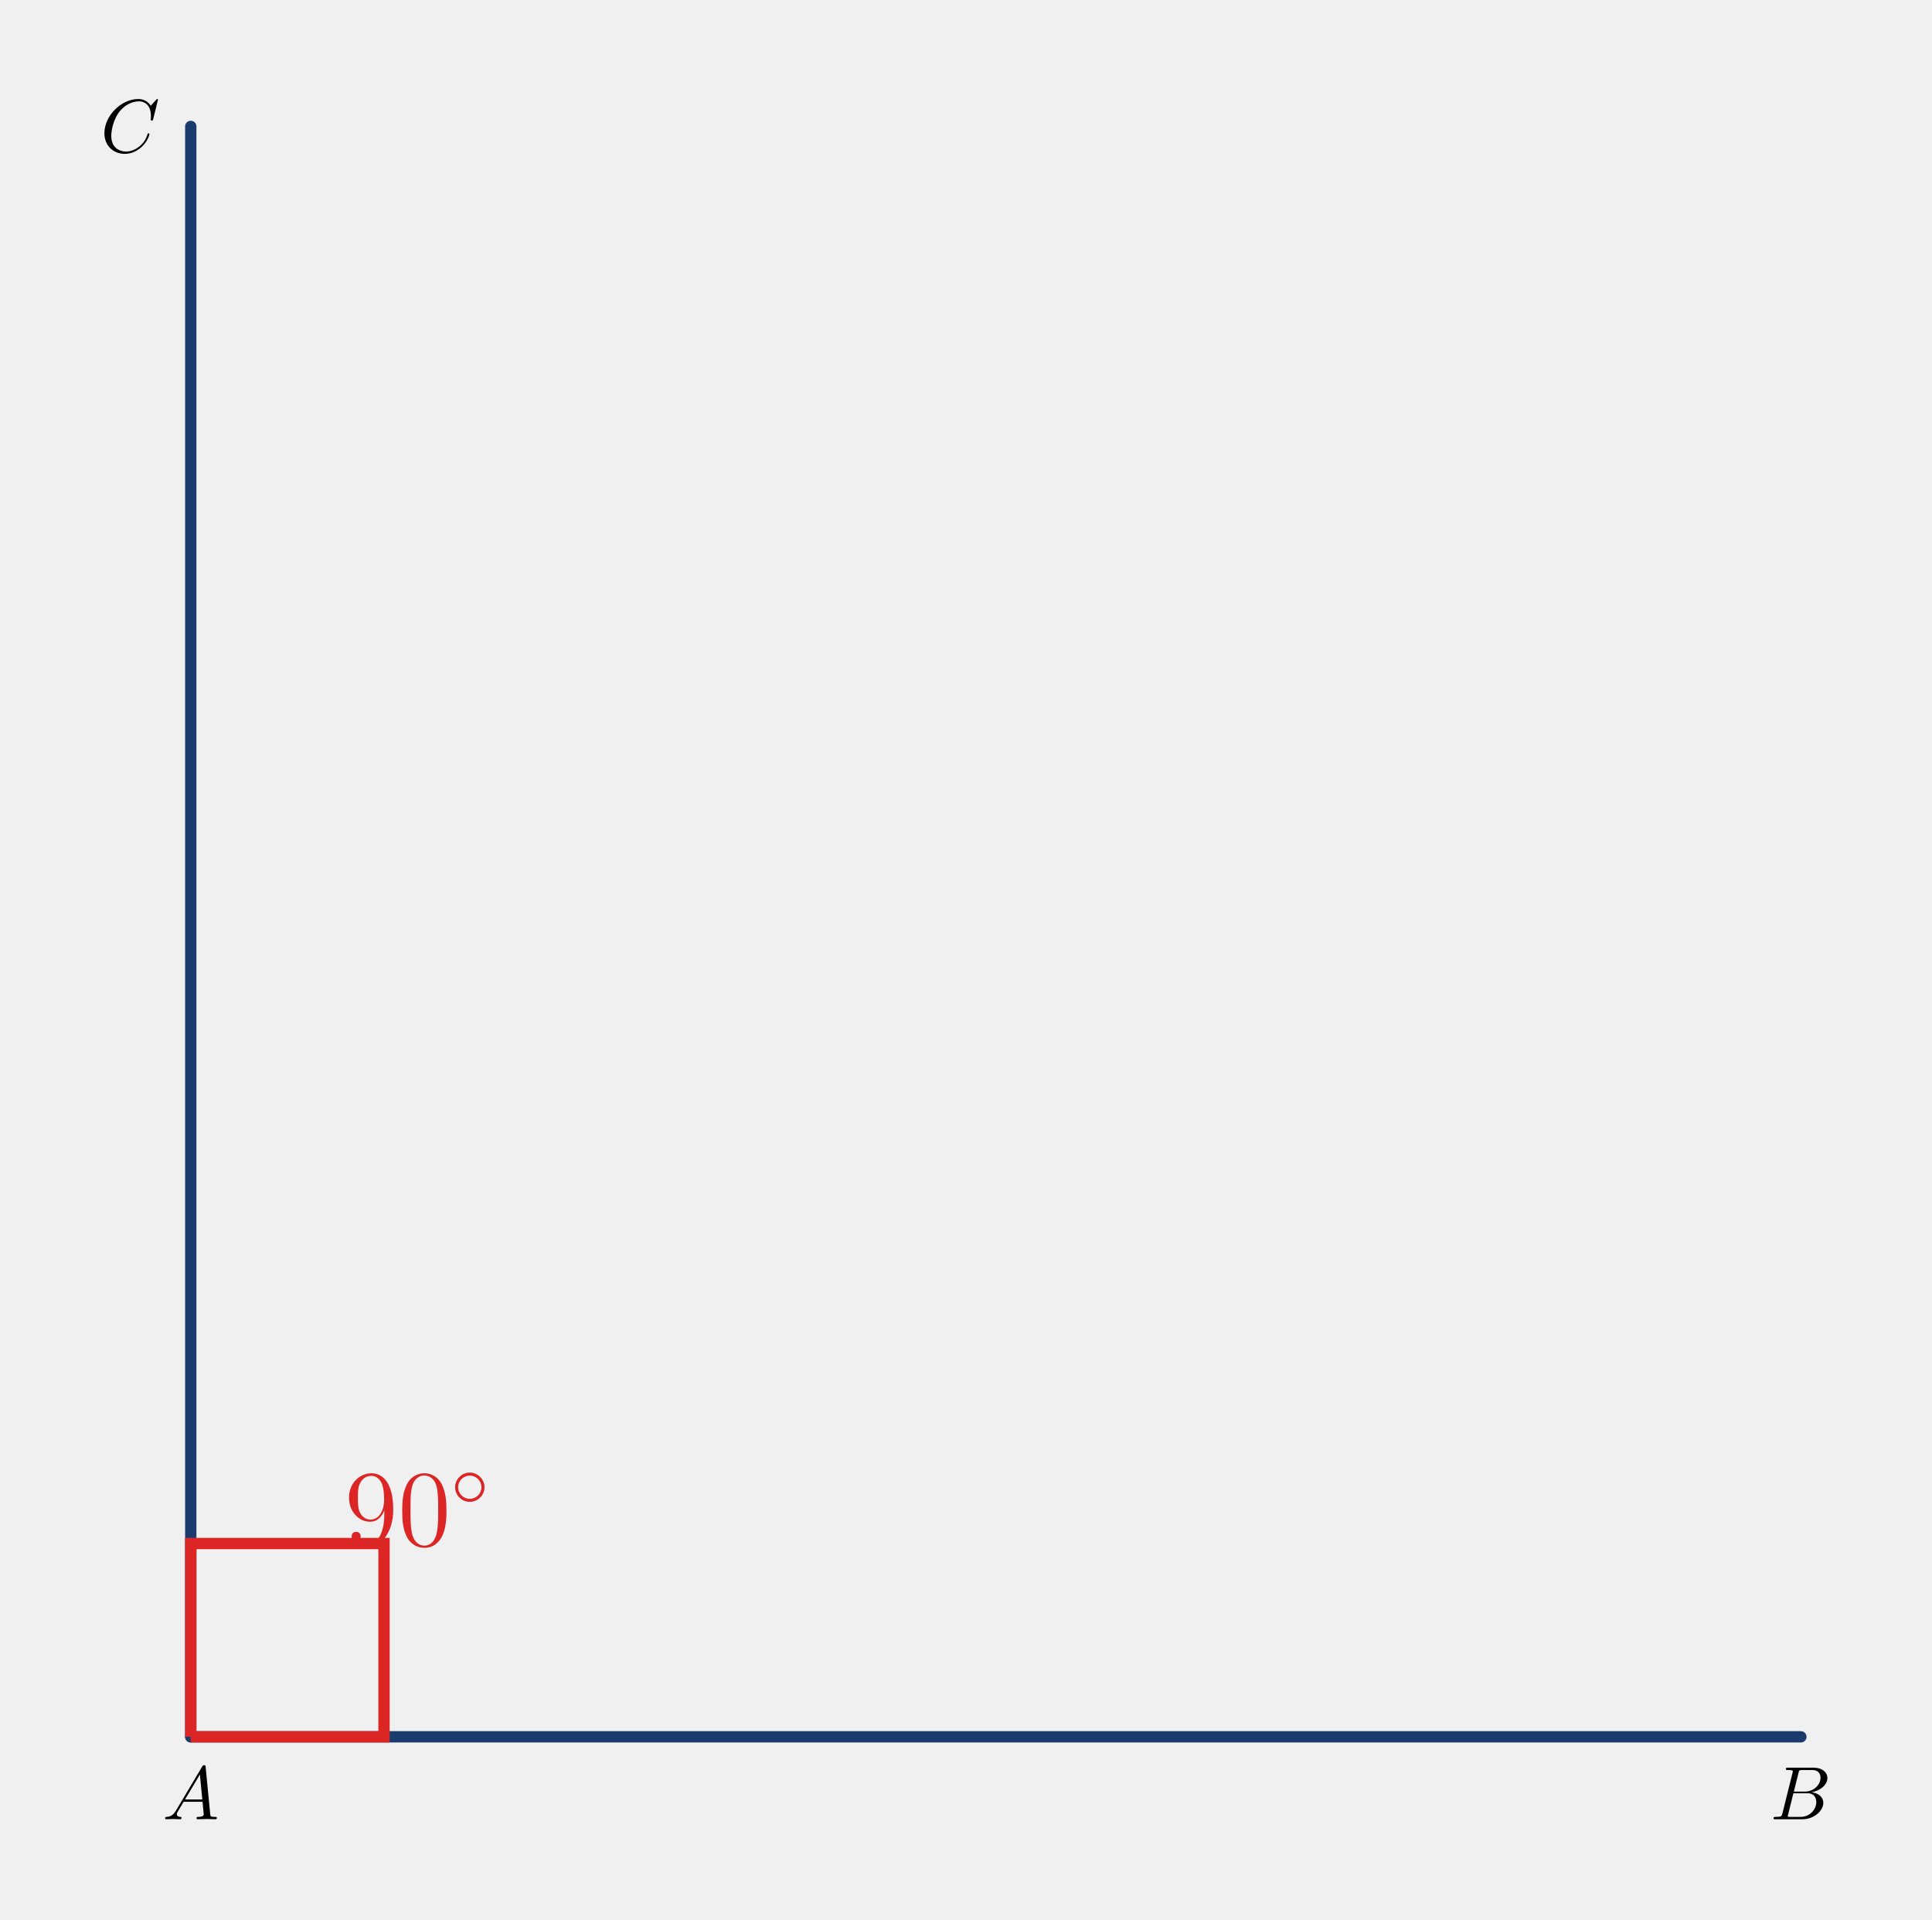
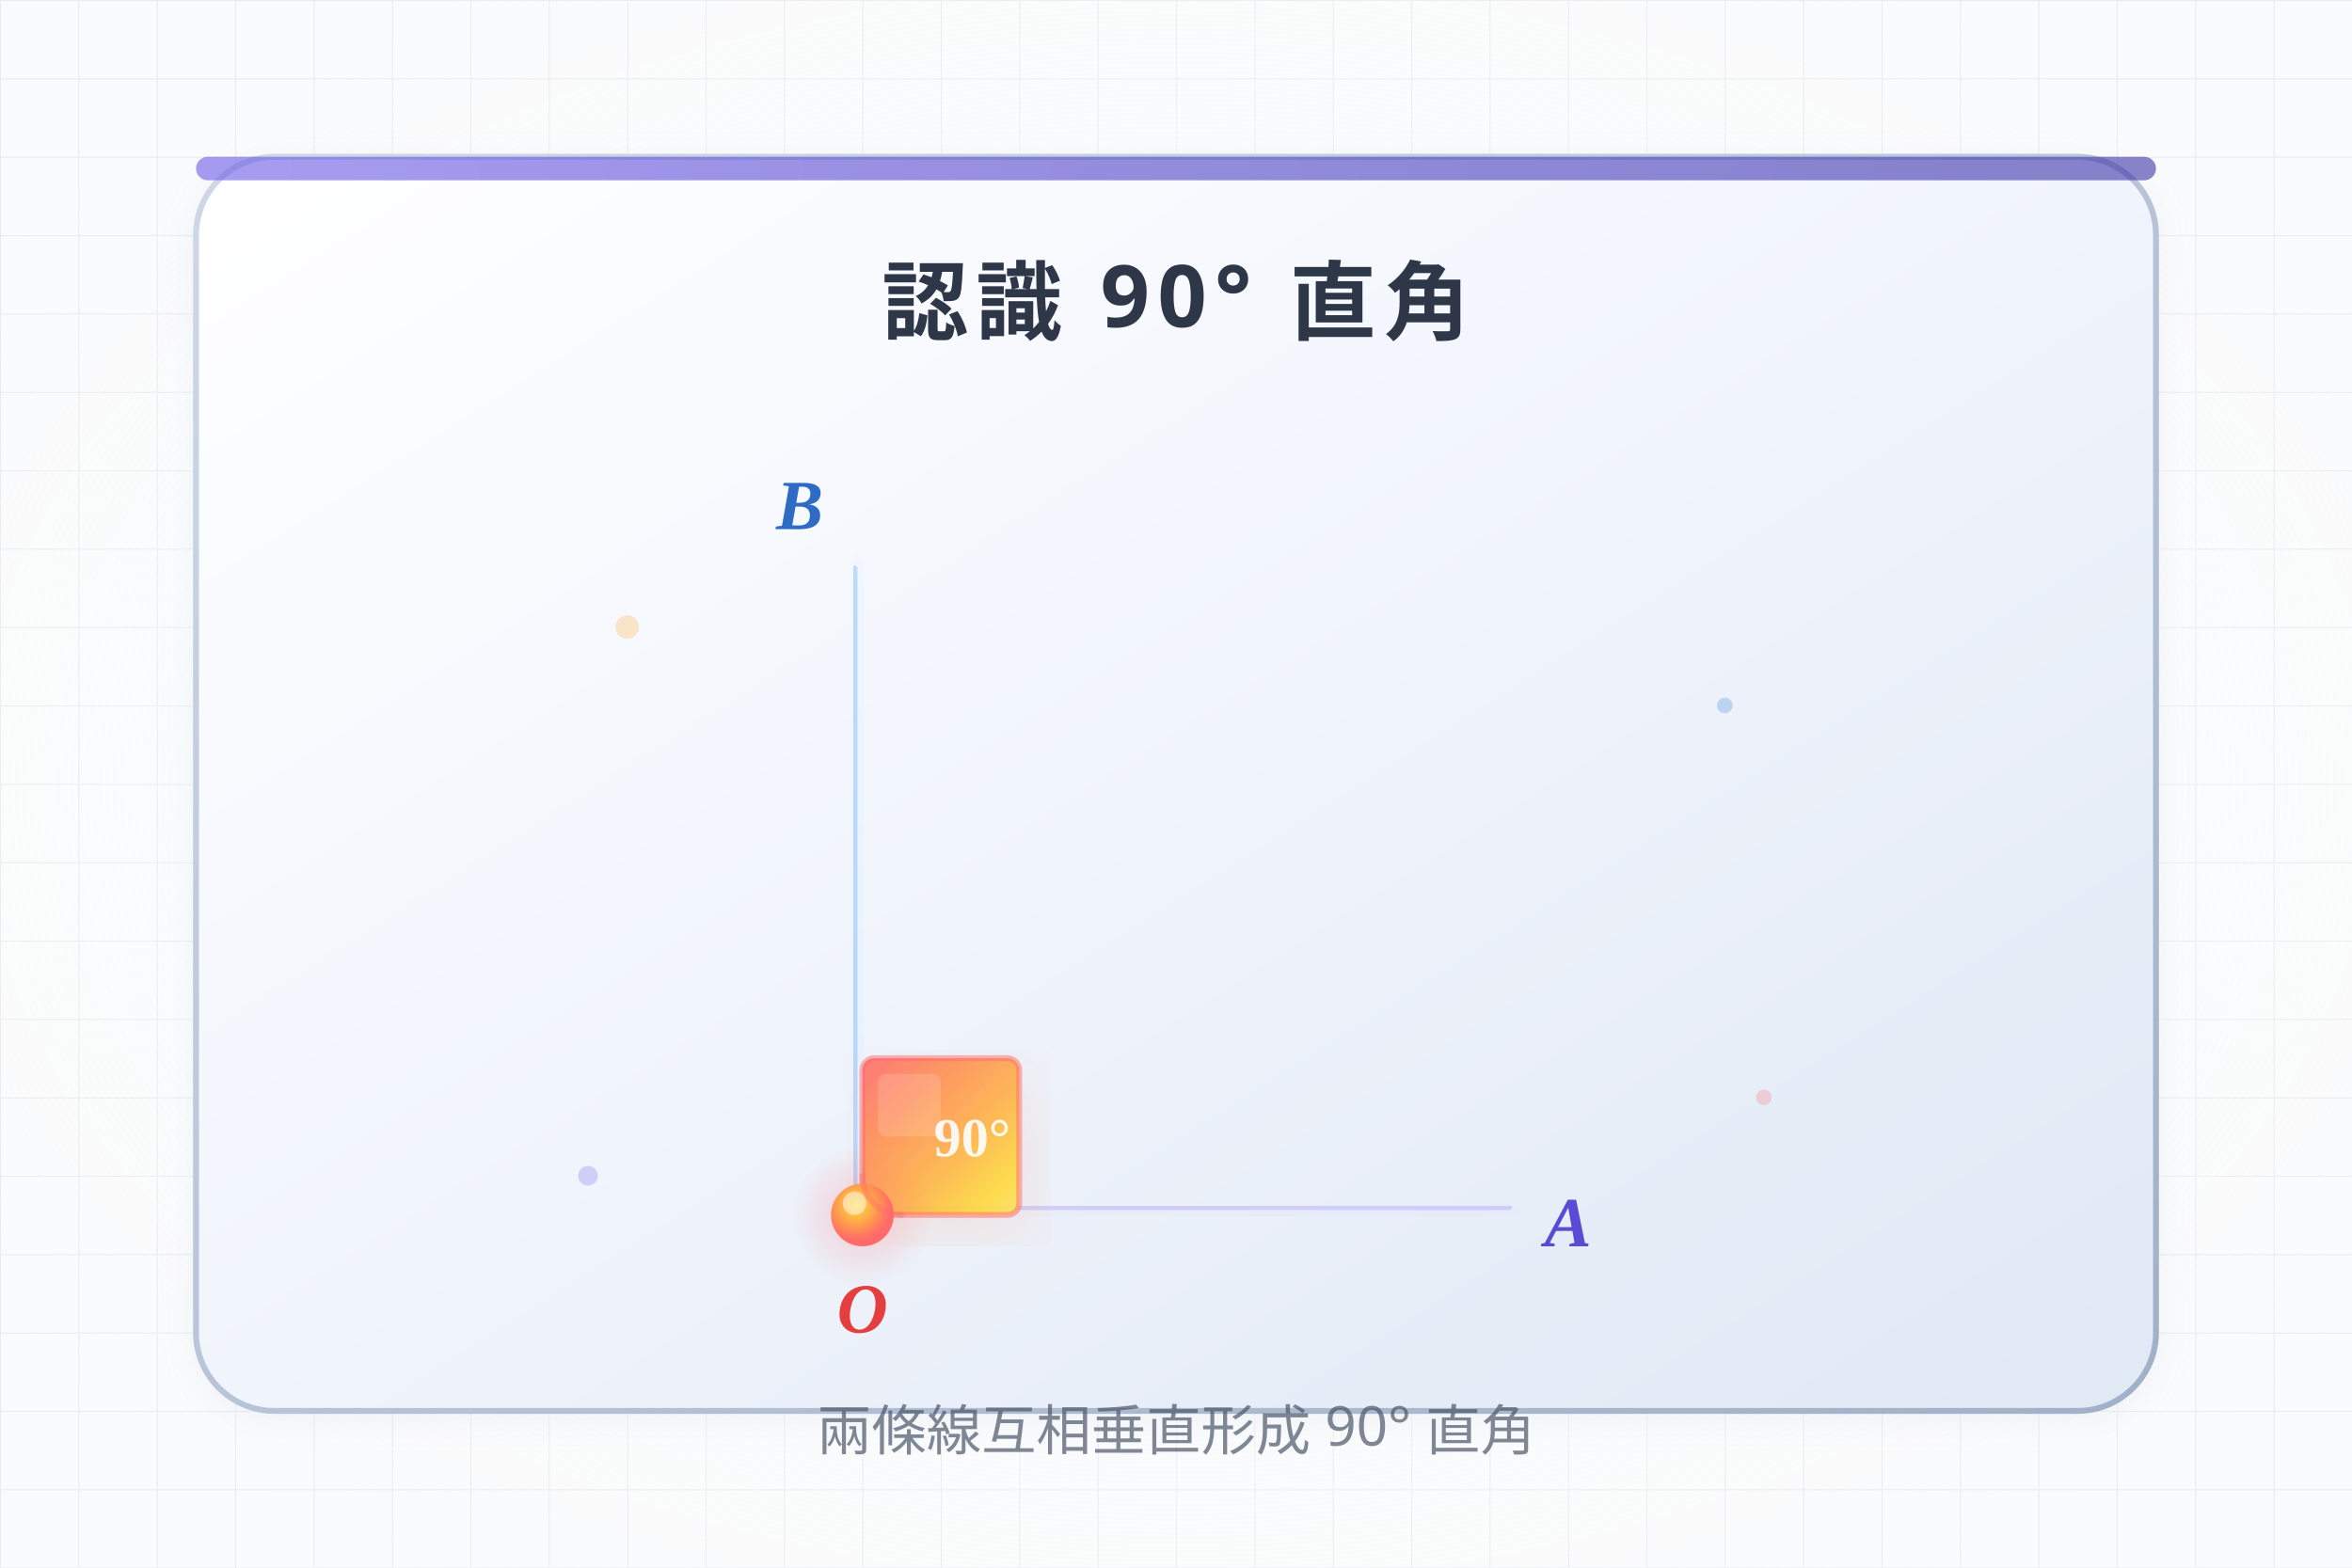
- <svg xmlns="http://www.w3.org/2000/svg" version="1.1" width="255.048pt" height="253.399pt" viewBox="0 -253.399 255.048 253.399">
-   <g id="page1">
-     <g transform="matrix(1 0 0 -1 0 0)">
-       <path d="M25.184 24.16H237.738" stroke="#1a3c6d" fill="none" stroke-width="1.494" stroke-miterlimit="10" stroke-linecap="round" />
-       <path d="M25.184 24.16V236.715" stroke="#1a3c6d" fill="none" stroke-width="1.494" stroke-miterlimit="10" stroke-linecap="round" />
-       <path d="M25.184 24.16H50.695V49.672H25.184V24.16" stroke="#dc2626" fill="none" stroke-width="1.494" stroke-miterlimit="10" />
-       <path d="M50.737 53.582C50.737 50.197 49.231 49.494 48.37 49.494C48.026 49.494 47.266 49.537 46.907 50.039H46.993C47.094 50.01 47.61 50.096 47.61 50.627C47.61 50.943 47.395 51.215 47.022 51.215C46.649 51.215 46.42 50.971 46.42 50.599C46.42 49.709 47.137 49.107 48.385 49.107C50.178 49.107 51.913 51.015 51.913 54.127C51.913 57.986 50.307 58.947 49.045 58.947C47.466 58.947 46.075 57.627 46.075 55.734C46.075 53.84 47.409 52.549 48.844 52.549C49.905 52.549 50.45 53.324 50.737 54.055V53.582ZM48.901 52.836C47.997 52.836 47.61 53.568 47.481 53.84C47.251 54.385 47.251 55.074 47.251 55.72C47.251 56.523 47.251 57.211 47.624 57.799C47.883 58.187 48.27 58.603 49.045 58.603C49.862 58.603 50.278 57.885 50.421 57.555C50.708 56.853 50.708 55.633 50.708 55.418C50.708 54.213 50.163 52.836 48.901 52.836ZM58.937 53.998C58.937 55.189 58.865 56.35 58.349 57.441C57.761 58.631 56.728 58.947 56.025 58.947C55.193 58.947 54.175 58.531 53.644 57.34C53.242 56.437 53.099 55.547 53.099 53.998C53.099 52.607 53.199 51.56 53.716 50.541C54.275 49.451 55.265 49.107 56.011 49.107C57.259 49.107 57.976 49.853 58.392 50.685C58.908 51.76 58.937 53.166 58.937 53.998ZM56.011 49.394C55.552 49.394 54.62 49.652 54.347 51.215C54.189 52.076 54.189 53.166 54.189 54.17C54.189 55.346 54.189 56.408 54.419 57.254C54.662 58.215 55.394 58.66 56.011 58.66C56.556 58.66 57.388 58.33 57.66 57.096C57.847 56.279 57.847 55.146 57.847 54.17C57.847 53.209 57.847 52.119 57.689 51.244C57.416 49.666 56.513 49.394 56.011 49.394Z" fill="#dc2626" />
-       <path d="M63.957 57.104C63.957 58.17 63.07 59.037 62.024 59.037C60.948 59.037 60.082 58.15 60.082 57.104C60.082 56.048 60.948 55.172 62.024 55.172C63.07 55.172 63.957 56.038 63.957 57.104ZM62.024 55.57C61.158 55.57 60.48 56.267 60.48 57.104C60.48 57.941 61.168 58.638 62.024 58.638C62.851 58.638 63.558 57.961 63.558 57.104S62.851 55.57 62.024 55.57Z" fill="#dc2626" />
-       <path d="M23.231 14.429C22.833 13.761 22.444 13.622 22.006 13.592C21.886 13.582 21.797 13.582 21.797 13.393C21.797 13.333 21.846 13.283 21.926 13.283C22.195 13.283 22.504 13.313 22.783 13.313C23.111 13.313 23.46 13.283 23.779 13.283C23.839 13.283 23.968 13.283 23.968 13.472C23.968 13.582 23.879 13.592 23.809 13.592C23.58 13.612 23.341 13.691 23.341 13.94C23.341 14.06 23.401 14.17 23.48 14.309L24.237 15.584H26.737C26.757 15.375 26.897 14.02 26.897 13.92C26.897 13.622 26.379 13.592 26.18 13.592C26.04 13.592 25.941 13.592 25.941 13.393C25.941 13.283 26.06 13.283 26.08 13.283C26.488 13.283 26.917 13.313 27.325 13.313C27.574 13.313 28.202 13.283 28.451 13.283C28.511 13.283 28.63 13.283 28.63 13.482C28.63 13.592 28.531 13.592 28.401 13.592C27.783 13.592 27.783 13.661 27.753 13.95L27.146 20.176C27.126 20.375 27.126 20.415 26.956 20.415C26.797 20.415 26.757 20.345 26.698 20.246L23.231 14.429ZM24.426 15.893L26.389 19.18L26.707 15.893H24.426Z" />
-       <path d="M235.303 14.06C235.203 13.671 235.183 13.592 234.396 13.592C234.227 13.592 234.127 13.592 234.127 13.393C234.127 13.283 234.217 13.283 234.396 13.283H237.952C239.527 13.283 240.702 14.458 240.702 15.435C240.702 16.152 240.124 16.73 239.158 16.839C240.194 17.028 241.24 17.765 241.24 18.712C241.24 19.449 240.582 20.086 239.387 20.086H236.04C235.851 20.086 235.751 20.086 235.751 19.887C235.751 19.778 235.841 19.778 236.03 19.778C236.05 19.778 236.239 19.778 236.408 19.758C236.588 19.738 236.677 19.728 236.677 19.598C236.677 19.559 236.667 19.529 236.638 19.409L235.303 14.06ZM236.807 16.929L237.425 19.399C237.514 19.748 237.534 19.778 237.962 19.778H239.247C240.124 19.778 240.333 19.19 240.333 18.752C240.333 17.875 239.477 16.929 238.261 16.929H236.807ZM236.359 13.592C236.219 13.592 236.199 13.592 236.14 13.602C236.04 13.612 236.01 13.622 236.01 13.701C236.01 13.731 236.01 13.751 236.06 13.93L236.747 16.71H238.63C239.586 16.71 239.775 15.972 239.775 15.544C239.775 14.558 238.889 13.592 237.713 13.592H236.359Z" />
-       <path d="M20.854 240.231C20.854 240.261 20.834 240.331 20.744 240.331C20.714 240.331 20.704 240.321 20.595 240.211L19.897 239.444C19.808 239.584 19.349 240.331 18.244 240.331C16.022 240.331 13.781 238.129 13.781 235.818C13.781 234.175 14.956 233.089 16.48 233.089C17.347 233.089 18.104 233.487 18.632 233.946C19.559 234.762 19.728 235.669 19.728 235.699C19.728 235.798 19.628 235.798 19.608 235.798C19.549 235.798 19.499 235.778 19.479 235.699C19.389 235.41 19.16 234.703 18.473 234.125C17.785 233.567 17.158 233.398 16.64 233.398C15.743 233.398 14.688 233.916 14.688 235.47C14.688 236.037 14.897 237.651 15.893 238.816C16.5 239.524 17.437 240.022 18.323 240.022C19.34 240.022 19.927 239.255 19.927 238.099C19.927 237.701 19.897 237.691 19.897 237.591C19.897 237.492 20.007 237.492 20.047 237.492C20.176 237.492 20.176 237.512 20.226 237.691L20.854 240.231Z" />
-     </g>
+ <svg xmlns="http://www.w3.org/2000/svg" viewBox="0 0 600 400" width="600" height="400">
+   <defs>
+     <pattern id="grid" width="20" height="20" patternUnits="userSpaceOnUse">
+       <path d="M 20 0 L 0 0 0 20" fill="none" stroke="#E8ECF0" stroke-width="0.5" />
+     </pattern>
+     <linearGradient id="cardGrad" x1="0%" y1="0%" x2="100%" y2="100%">
+       <stop offset="0%" stop-color="#FFFFFF" />
+       <stop offset="25%" stop-color="#F8FAFE" />
+       <stop offset="50%" stop-color="#F0F4FC" />
+       <stop offset="75%" stop-color="#E8EEF8" />
+       <stop offset="100%" stop-color="#E0E8F4" />
+     </linearGradient>
+     <linearGradient id="cardBorder" x1="0%" y1="0%" x2="100%" y2="100%">
+       <stop offset="0%" stop-color="#D0D8E8" />
+       <stop offset="50%" stop-color="#B8C4D8" />
+       <stop offset="100%" stop-color="#A0B0C8" />
+     </linearGradient>
+     <linearGradient id="squareGrad" x1="0%" y1="0%" x2="100%" y2="100%">
+       <stop offset="0%" stop-color="#FF6B6B" />
+       <stop offset="30%" stop-color="#FF8E53" />
+       <stop offset="60%" stop-color="#FFB347" />
+       <stop offset="85%" stop-color="#FFD93D" />
+       <stop offset="100%" stop-color="#FFE066" />
+     </linearGradient>
+     <radialGradient id="verticalLineGrad" cx="50%" cy="50%" r="50%" fx="40%" fy="40%">
+       <stop offset="0%" stop-color="#4A90D9" />
+       <stop offset="25%" stop-color="#3B7DD8" />
+       <stop offset="50%" stop-color="#2D6BC4" />
+       <stop offset="75%" stop-color="#1E5AAE" />
+       <stop offset="100%" stop-color="#154A94" />
+     </radialGradient>
+     <linearGradient id="horizontalLineGrad" x1="0%" y1="0%" x2="100%" y2="0%">
+       <stop offset="0%" stop-color="#6C5CE7" />
+       <stop offset="30%" stop-color="#5B4BD4" />
+       <stop offset="60%" stop-color="#4A3FC0" />
+       <stop offset="100%" stop-color="#3D33A8" />
+     </linearGradient>
+     <filter id="squareShadow" x="-20%" y="-20%" width="140%" height="140%">
+       <feDropShadow dx="2" dy="3" stdDeviation="4" flood-color="#FF6B6B" flood-opacity="0.35" />
+       <feDropShadow dx="4" dy="6" stdDeviation="8" flood-color="#FF8E53" flood-opacity="0.15" />
+     </filter>
+     <filter id="cardShadow" x="-5%" y="-5%" width="115%" height="115%">
+       <feDropShadow dx="0" dy="4" stdDeviation="12" flood-color="#A0B0C8" flood-opacity="0.25" />
+       <feDropShadow dx="0" dy="2" stdDeviation="4" flood-color="#C0C8D8" flood-opacity="0.15" />
+     </filter>
+     <filter id="glowEffect">
+       <feGaussianBlur stdDeviation="3" result="blur" />
+       <feMerge>
+         <feMergeNode in="blur" />
+         <feMergeNode in="SourceGraphic" />
+       </feMerge>
+     </filter>
+     <radialGradient id="bgGlow" cx="50%" cy="50%" r="60%">
+       <stop offset="0%" stop-color="#FFFFFF" stop-opacity="0.8" />
+       <stop offset="100%" stop-color="#FAFBFC" stop-opacity="0" />
+     </radialGradient>
+     <radialGradient id="vertexDot" cx="40%" cy="35%" r="55%">
+       <stop offset="0%" stop-color="#FFD93D" />
+       <stop offset="40%" stop-color="#FFB347" />
+       <stop offset="70%" stop-color="#FF8E53" />
+       <stop offset="100%" stop-color="#FF6B6B" />
+     </radialGradient>
+     <radialGradient id="vertexGlow" cx="50%" cy="50%" r="50%">
+       <stop offset="0%" stop-color="#FF6B6B" stop-opacity="0.3" />
+       <stop offset="100%" stop-color="#FF6B6B" stop-opacity="0" />
+     </radialGradient>
+   </defs>
+   <rect width="600" height="400" fill="#FAFBFC" />
+   <rect width="600" height="400" fill="url(#grid)" />
+   <rect width="600" height="400" fill="url(#bgGlow)" />
+   <g filter="url(#cardShadow)">
+     <rect x="50" y="40" width="500" height="320" rx="20" ry="20" fill="url(#cardGrad)" stroke="url(#cardBorder)" stroke-width="1.5" />
  </g>
+   <rect x="50" y="40" width="500" height="6" rx="3" ry="3" fill="url(#horizontalLineGrad)" opacity="0.6" />
+   <text x="300" y="85" text-anchor="middle" font-family="'Microsoft YaHei', 'PingFang SC', 'Noto Sans SC', sans-serif" font-size="22" font-weight="bold" fill="#2D3748" letter-spacing="2">認識 90° 直角</text>
+   <line x1="200" y1="98" x2="400" y2="98" stroke="url(#horizontalLineGrad)" stroke-width="2" stroke-linecap="round" opacity="0.4" />
+   <g filter="url(#glowEffect)">
+     <line x1="220" y1="140" x2="220" y2="310" stroke="url(#verticalLineGrad)" stroke-width="5" stroke-linecap="round" />
+     <line x1="218" y1="145" x2="218" y2="305" stroke="#6AB0FF" stroke-width="1.5" stroke-linecap="round" opacity="0.4" />
+   </g>
+   <g filter="url(#glowEffect)">
+     <line x1="220" y1="310" x2="390" y2="310" stroke="url(#horizontalLineGrad)" stroke-width="5" stroke-linecap="round" />
+     <line x1="225" y1="308" x2="385" y2="308" stroke="#A99AFF" stroke-width="1.5" stroke-linecap="round" opacity="0.4" />
+   </g>
+   <g filter="url(#squareShadow)">
+     <rect x="220" y="270" width="40" height="40" fill="url(#squareGrad)" rx="3" ry="3" opacity="0.9" />
+     <rect x="224" y="274" width="16" height="16" fill="white" opacity="0.15" rx="2" />
+     <rect x="220" y="270" width="40" height="40" fill="none" stroke="#FF6B6B" stroke-width="1.5" rx="3" opacity="0.5" />
+   </g>
+   <circle cx="220" cy="310" r="18" fill="url(#vertexGlow)" />
+   <circle cx="220" cy="310" r="8" fill="url(#vertexDot)" />
+   <circle cx="218" cy="307" r="3" fill="white" opacity="0.5" />
+   <text x="220" y="340" text-anchor="middle" font-family="'Times New Roman', serif" font-size="18" font-weight="bold" fill="#E53E3E" font-style="italic">O</text>
+   <text x="400" y="318" text-anchor="middle" font-family="'Times New Roman', serif" font-size="18" font-weight="bold" fill="#5B4BD4" font-style="italic">A</text>
+   <text x="210" y="135" text-anchor="end" font-family="'Times New Roman', serif" font-size="18" font-weight="bold" fill="#2D6BC4" font-style="italic">B</text>
+   <text x="248" y="295" text-anchor="middle" font-family="'Times New Roman', serif" font-size="14" font-weight="bold" fill="#FFFFFF" opacity="0.9">90°</text>
+   <path d="M 230 310 A 10 10 0 0 1 220 300" fill="none" stroke="#FF6B6B" stroke-width="1.5" stroke-linecap="round" opacity="0.4" />
+   <g font-family="'Microsoft YaHei', 'PingFang SC', 'Noto Sans SC', sans-serif" font-size="14" fill="#4A5568">
+     <text x="300" y="370" text-anchor="middle" opacity="0.7">兩條線互相垂直形成 90° 直角</text>
+   </g>
+   <circle cx="160" cy="160" r="3" fill="#FFB347" opacity="0.3" />
+   <circle cx="440" cy="180" r="2" fill="#4A90D9" opacity="0.3" />
+   <circle cx="150" cy="300" r="2.5" fill="#6C5CE7" opacity="0.25" />
+   <circle cx="450" cy="280" r="2" fill="#FF6B6B" opacity="0.25" />
</svg>
